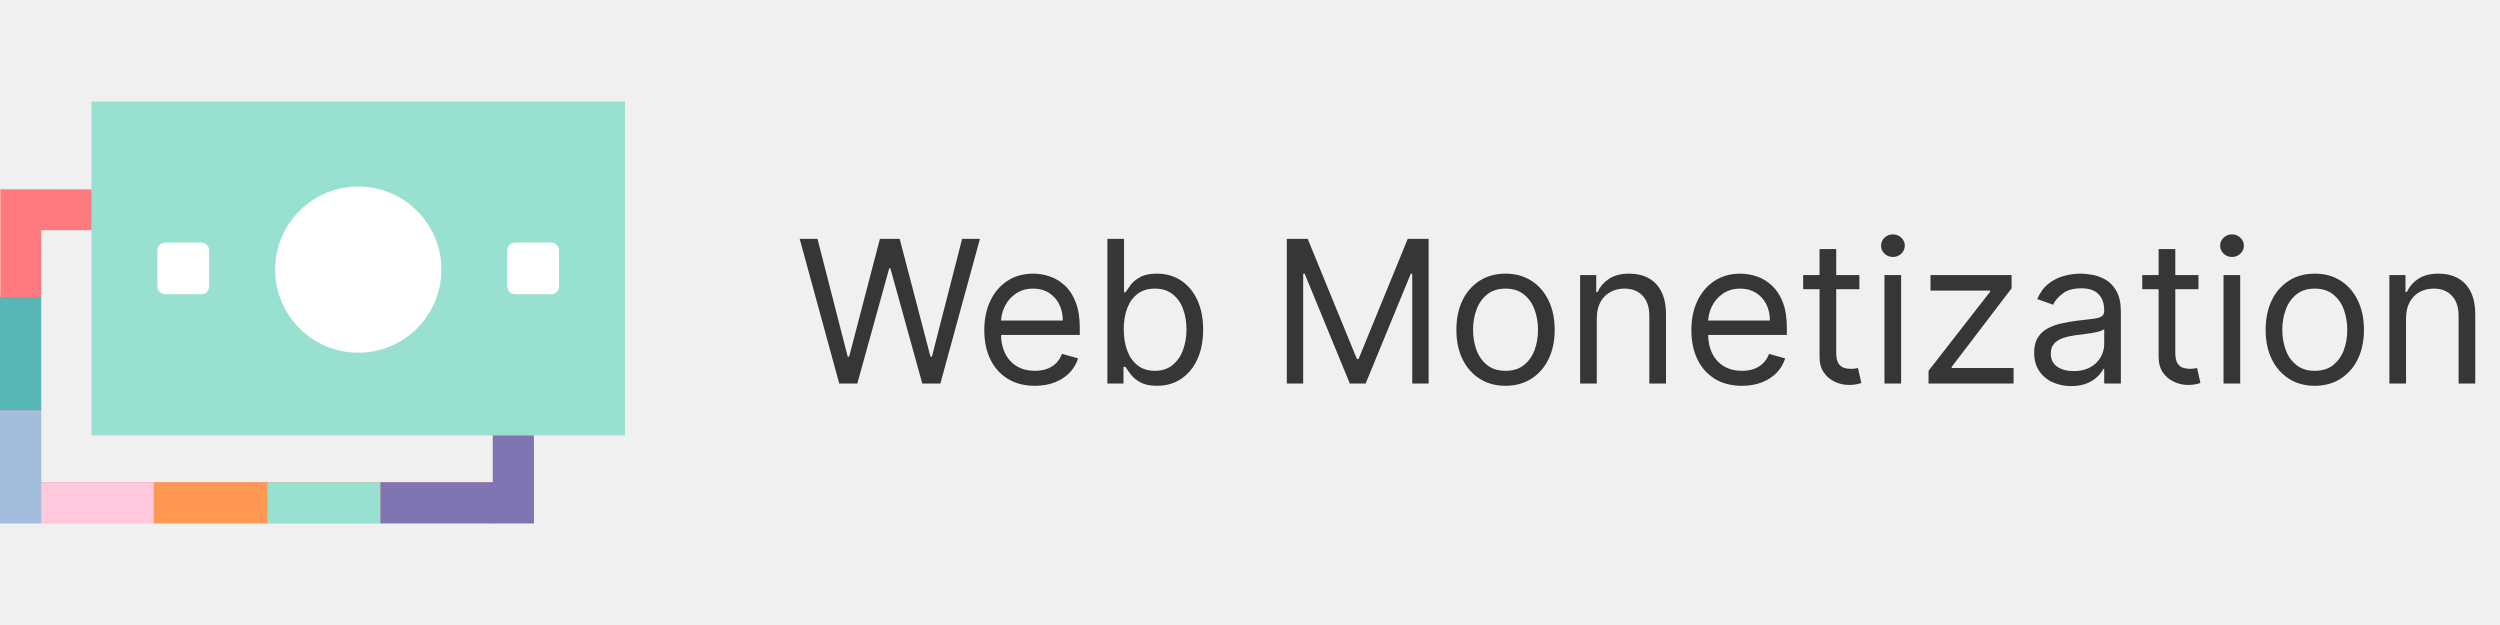
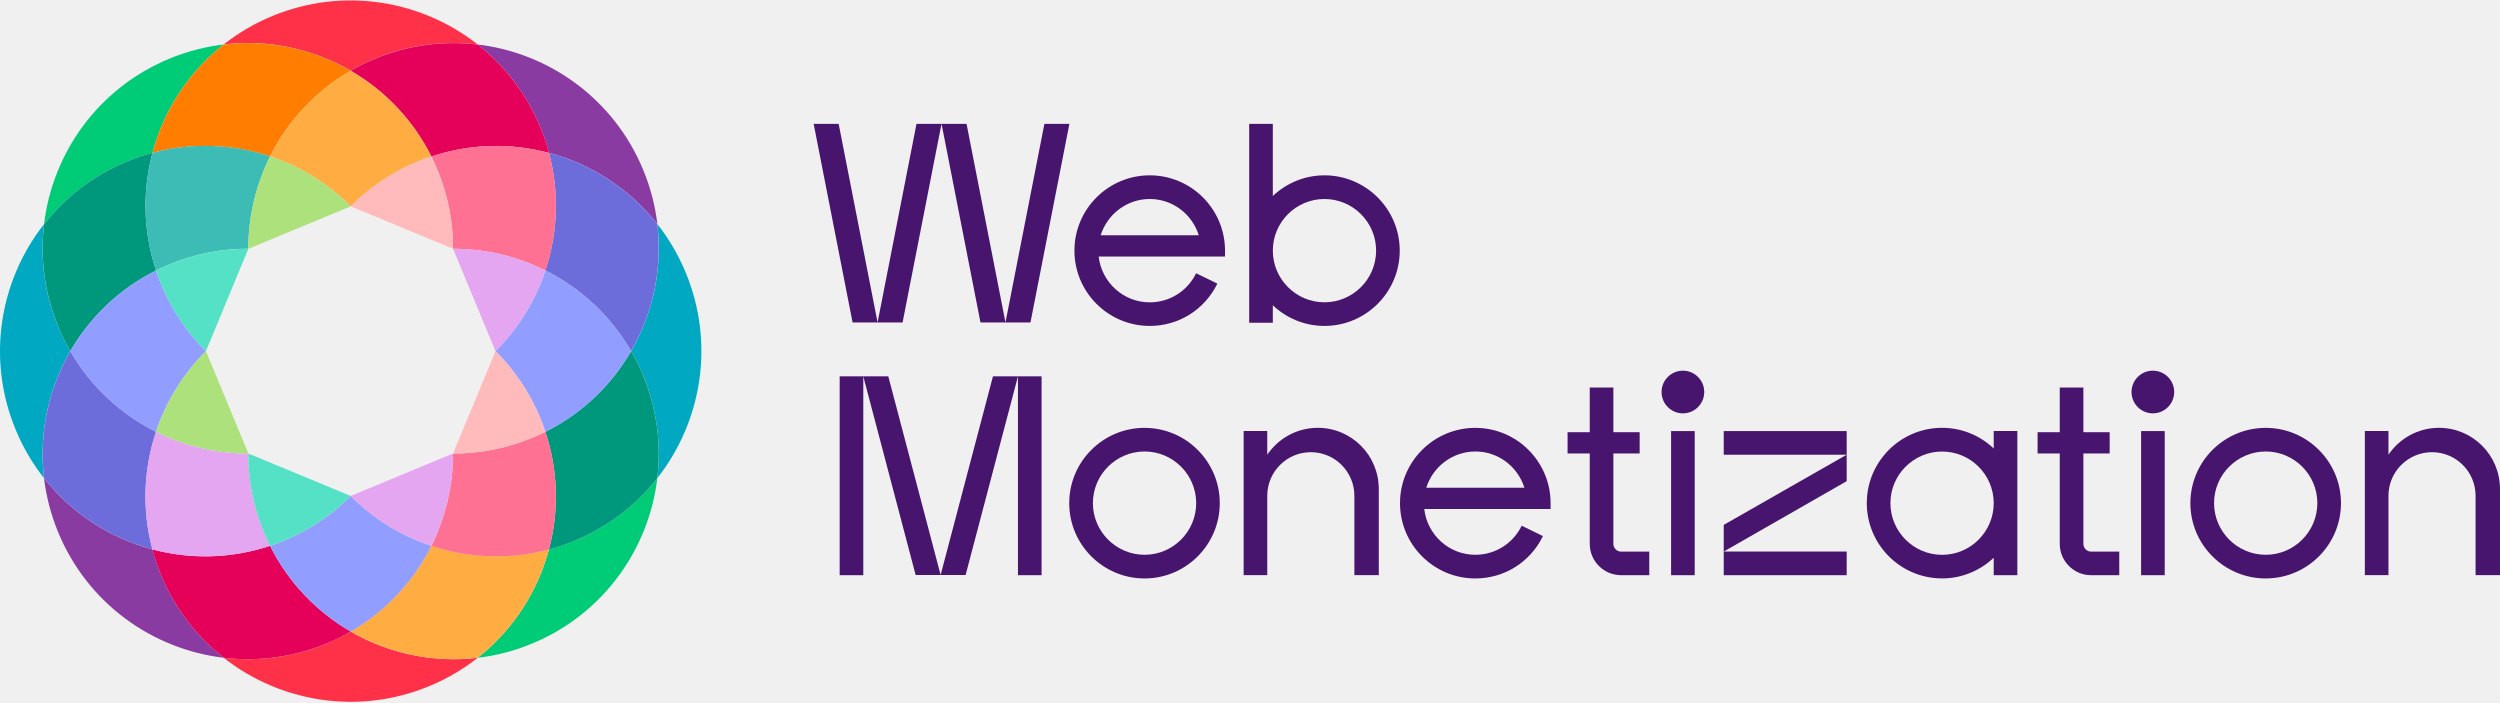
- <svg aria-hidden="true" width="176" height="44" viewBox="0 0 176 44" fill="none">
-   <path fill="#FF7A7F" d="M34.712 31.333v2.62H2.897V16.2l4.217.001.001-2.873-7.09-.003v.004H.023V36.656h.002v.171h34.688v.002h2.873v-5.496h-2.873Z" />
-   <path fill="#FFC8DC" d="M10.865 33.953h-7.97v2.895h7.97v-2.895Z" />
-   <path fill="#A3BEDC" d="M2.895 36.849v-7.97H-.001v7.97h2.896Z" />
-   <path fill="#56B7B5" d="M2.895 28.878v-7.97H-.001v7.97h2.896Z" />
-   <path fill="#FF9852" d="M18.798 33.953h-7.97v2.895h7.97v-2.895Z" />
-   <path fill="#98E1D0" d="M26.79 33.953h-7.97v2.895h7.97v-2.895Z" />
-   <path fill="#8075B3" d="M34.76 33.953h-7.97v2.895h7.97v-2.895Z" />
-   <path fill="#8075B3" d="M37.586 36.848v-6.866H34.69v6.866h2.895Z" />
-   <path fill="#98E1D0" d="M6.437 30.655H44V7.152H6.437v23.503Z" />
-   <path fill="#fff" d="M11.638 20.718h2.525c.31 0 .56-.25.56-.56v-2.523a.56.56 0 0 0-.56-.56h-2.525a.56.56 0 0 0-.56.56v2.525c0 .308.25.558.56.558ZM25.221 24.831a5.85 5.85 0 1 0 0-11.7 5.85 5.85 0 0 0 0 11.7ZM36.271 20.718h2.525c.31 0 .56-.25.56-.56v-2.523a.56.56 0 0 0-.56-.56H36.27a.56.56 0 0 0-.56.56v2.525c0 .308.25.558.56.558Z" />
-   <path fill="#363636" d="m59.082 27-2.784-10.182h1.253l2.128 8.293h.1l2.167-8.293h1.392l2.168 8.293h.1l2.127-8.293h1.253L66.202 27h-1.273l-2.247-8.114h-.08L60.355 27h-1.273Zm13.772.16c-.736 0-1.37-.163-1.904-.488a3.27 3.27 0 0 1-1.228-1.372c-.285-.59-.428-1.276-.428-2.059 0-.782.143-1.471.428-2.068.288-.6.689-1.067 1.203-1.402.517-.338 1.12-.507 1.81-.507.397 0 .79.067 1.178.2.387.132.74.347 1.059.645.318.295.571.686.76 1.174.19.487.284 1.087.284 1.8v.497h-5.887v-1.015h4.693c0-.43-.086-.815-.258-1.153a1.949 1.949 0 0 0-.726-.8c-.311-.196-.68-.294-1.104-.294-.467 0-.871.116-1.213.348a2.289 2.289 0 0 0-.78.895 2.629 2.629 0 0 0-.274 1.183v.677c0 .576.1 1.065.299 1.466.202.398.482.701.84.91.358.205.774.308 1.248.308.308 0 .586-.043.835-.13.252-.089.469-.221.651-.397.182-.179.323-.4.423-.666l1.133.318c-.119.385-.32.723-.601 1.014-.282.289-.63.514-1.044.677-.415.159-.88.238-1.397.238ZM77.96 27V16.818h1.173v3.759h.1c.085-.133.205-.302.357-.507.156-.21.378-.395.666-.557.292-.166.686-.249 1.184-.249.643 0 1.21.161 1.7.482.49.322.873.778 1.148 1.368.275.59.413 1.286.413 2.088 0 .808-.138 1.51-.413 2.103-.275.59-.656 1.047-1.143 1.372-.487.321-1.05.482-1.685.482-.491 0-.884-.081-1.179-.243a2.185 2.185 0 0 1-.68-.562 7.561 7.561 0 0 1-.369-.527h-.139V27H77.96Zm1.153-3.818c0 .577.084 1.085.254 1.526.168.438.415.78.74 1.03.325.245.723.367 1.193.367.491 0 .9-.13 1.228-.388a2.37 2.37 0 0 0 .746-1.054c.17-.444.254-.938.254-1.481 0-.537-.083-1.021-.249-1.452a2.243 2.243 0 0 0-.74-1.029c-.329-.255-.741-.383-1.239-.383-.477 0-.878.121-1.203.363-.325.239-.57.573-.735 1.004-.166.428-.25.927-.25 1.497Zm11.48-6.364h1.47l3.461 8.452h.12l3.46-8.452h1.471V27h-1.153v-7.736h-.1L96.141 27h-1.114l-3.182-7.736h-.1V27h-1.153V16.818ZM105.99 27.16c-.69 0-1.295-.164-1.815-.492a3.346 3.346 0 0 1-1.213-1.377c-.288-.59-.433-1.28-.433-2.068 0-.796.145-1.49.433-2.084a3.34 3.34 0 0 1 1.213-1.382c.52-.328 1.125-.492 1.815-.492.689 0 1.292.164 1.809.492.521.328.925.79 1.213 1.383.292.593.438 1.287.438 2.083 0 .788-.146 1.478-.438 2.068a3.291 3.291 0 0 1-1.213 1.377c-.517.328-1.12.492-1.809.492Zm0-1.054c.523 0 .954-.134 1.292-.403.338-.268.589-.621.751-1.059.162-.437.244-.911.244-1.421s-.082-.986-.244-1.427a2.402 2.402 0 0 0-.751-1.07c-.338-.27-.769-.407-1.292-.407-.524 0-.955.136-1.293.408a2.41 2.41 0 0 0-.751 1.069c-.162.44-.243.916-.243 1.427 0 .51.081.984.243 1.421.163.438.413.79.751 1.06.338.268.769.402 1.293.402Zm6.424-3.699V27h-1.173v-7.636h1.133v1.193h.1c.179-.388.451-.7.815-.935.365-.238.835-.358 1.412-.358.517 0 .97.106 1.357.318.388.21.69.527.905.955.216.424.323.961.323 1.61V27h-1.173v-4.773c0-.6-.156-1.067-.467-1.402-.312-.338-.739-.507-1.283-.507-.375 0-.709.081-1.004.244a1.74 1.74 0 0 0-.691.71c-.169.312-.254.69-.254 1.134Zm10.218 4.753c-.736 0-1.371-.162-1.904-.487a3.27 3.27 0 0 1-1.228-1.372c-.285-.59-.428-1.276-.428-2.059 0-.782.143-1.471.428-2.068.288-.6.689-1.067 1.203-1.402.517-.338 1.12-.507 1.81-.507.397 0 .79.067 1.178.2.388.132.741.347 1.059.645.318.295.572.686.761 1.174.188.487.283 1.087.283 1.8v.497h-5.886v-1.015h4.693c0-.43-.086-.815-.259-1.153a1.948 1.948 0 0 0-.726-.8c-.311-.196-.679-.294-1.103-.294-.468 0-.872.116-1.213.348a2.289 2.289 0 0 0-.781.895 2.632 2.632 0 0 0-.273 1.183v.677c0 .576.099 1.065.298 1.466.202.398.482.701.84.91.358.205.774.308 1.248.308.308 0 .587-.043.835-.13.252-.089.469-.221.651-.397.183-.179.324-.4.423-.666l1.134.318c-.12.385-.32.723-.602 1.014-.282.289-.63.514-1.044.677-.414.159-.88.238-1.397.238Zm8.268-7.795v.994h-3.958v-.994h3.958Zm-2.804-1.83h1.173v7.279c0 .33.048.58.144.745.1.163.226.272.378.328.156.053.32.08.492.08.13 0 .236-.007.318-.02l.199-.04.239 1.054c-.08.03-.191.06-.333.09-.143.033-.323.05-.542.05a2.36 2.36 0 0 1-.974-.214 1.939 1.939 0 0 1-.786-.652c-.205-.291-.308-.66-.308-1.103v-7.597ZM132.666 27v-7.636h1.173V27h-1.173Zm.596-8.91a.833.833 0 0 1-.591-.233.749.749 0 0 1-.244-.561c0-.22.081-.407.244-.562a.833.833 0 0 1 .591-.234c.229 0 .424.078.587.234a.742.742 0 0 1 .248.561.742.742 0 0 1-.248.562.818.818 0 0 1-.587.234Zm2.507 8.91v-.895l4.335-5.568v-.08h-4.196v-1.093h5.708v.934l-4.216 5.529v.08h4.355V27h-5.986Zm10.04.179a3.1 3.1 0 0 1-1.317-.273 2.258 2.258 0 0 1-.94-.8c-.232-.352-.348-.777-.348-1.274 0-.437.086-.792.259-1.064.172-.275.402-.49.691-.646.288-.156.606-.272.954-.348.352-.08.705-.142 1.059-.189.464-.06.84-.104 1.129-.134.291-.033.504-.088.636-.164.136-.076.204-.209.204-.398v-.04c0-.49-.134-.871-.403-1.143-.265-.272-.668-.408-1.208-.408-.56 0-.999.123-1.317.368-.318.245-.542.507-.671.786l-1.114-.398c.199-.464.464-.825.795-1.084.335-.262.7-.444 1.094-.547.398-.106.789-.159 1.173-.159.246 0 .527.03.846.09.321.056.631.174.929.353.302.179.552.449.751.81.199.361.298.845.298 1.452V27h-1.173v-1.034h-.06a2.064 2.064 0 0 1-.397.532c-.186.189-.433.35-.741.482-.308.133-.685.199-1.129.199Zm.179-1.054c.464 0 .855-.091 1.174-.273a1.86 1.86 0 0 0 .974-1.616v-1.074c-.05.06-.159.114-.328.164a5.554 5.554 0 0 1-.577.124 26.387 26.387 0 0 1-1.123.15c-.305.04-.59.104-.856.193a1.481 1.481 0 0 0-.636.393c-.159.172-.239.408-.239.706 0 .408.151.716.453.925.305.205.691.308 1.158.308Zm8.784-6.761v.994h-3.958v-.994h3.958Zm-2.804-1.83h1.173v7.279c0 .33.048.58.144.745.1.163.226.272.378.328.156.053.32.08.492.08.13 0 .236-.007.319-.02l.198-.04.239 1.054c-.08.03-.191.06-.333.09-.143.033-.323.05-.542.05a2.36 2.36 0 0 1-.974-.214 1.939 1.939 0 0 1-.786-.652c-.205-.291-.308-.66-.308-1.103v-7.597ZM156.537 27v-7.636h1.173V27h-1.173Zm.596-8.91a.833.833 0 0 1-.591-.233.749.749 0 0 1-.244-.561c0-.22.081-.407.244-.562a.833.833 0 0 1 .591-.234c.229 0 .425.078.587.234a.743.743 0 0 1 .249.561.743.743 0 0 1-.249.562.817.817 0 0 1-.587.234Zm5.828 9.07c-.689 0-1.294-.165-1.814-.493a3.34 3.34 0 0 1-1.213-1.377c-.289-.59-.433-1.28-.433-2.068 0-.796.144-1.49.433-2.084a3.333 3.333 0 0 1 1.213-1.382c.52-.328 1.125-.492 1.814-.492.69 0 1.293.164 1.81.492.52.328.925.79 1.213 1.383.292.593.438 1.287.438 2.083 0 .788-.146 1.478-.438 2.068a3.298 3.298 0 0 1-1.213 1.377c-.517.328-1.12.492-1.81.492Zm0-1.055c.524 0 .955-.134 1.293-.403a2.38 2.38 0 0 0 .751-1.059c.162-.437.243-.911.243-1.421s-.081-.986-.243-1.427a2.41 2.41 0 0 0-.751-1.07c-.338-.27-.769-.407-1.293-.407-.523 0-.954.136-1.292.408a2.402 2.402 0 0 0-.751 1.069c-.162.44-.244.916-.244 1.427 0 .51.082.984.244 1.421.162.438.413.79.751 1.06.338.268.769.402 1.292.402Zm6.425-3.699V27h-1.173v-7.636h1.133v1.193h.099c.179-.388.451-.7.816-.935.364-.238.835-.358 1.412-.358.517 0 .969.106 1.357.318.388.21.689.527.905.955.215.424.323.961.323 1.61V27h-1.173v-4.773c0-.6-.156-1.067-.468-1.402-.311-.338-.739-.507-1.282-.507-.375 0-.71.081-1.005.244-.291.162-.522.4-.691.71-.169.312-.253.69-.253 1.134Z" />
+ <svg xmlns="http://www.w3.org/2000/svg" aria-hidden="true" width="178" height="50" viewBox="0 0 567.07 159.09" fill="none">
+   <g>
+     <path fill="#00a8c2" d="M15.94,79.55c-1.01-1.76-1.93-3.6-2.73-5.52-3.16-7.64-4.14-15.63-3.22-23.29C-.07,63.53-3.12,81.25,3.55,97.36c1.67,4.04,3.85,7.72,6.43,11-1.21-10.12.99-20.22,5.95-28.81Z" />
+     <path fill="#00cb76" d="M28.74,36.55c1.92-.8,3.87-1.45,5.83-1.98,2.56-9.59,8.15-18.28,16.16-24.58-4.14.49-8.29,1.55-12.33,3.23-16.11,6.67-26.48,21.35-28.41,37.52,4.77-6.06,11.11-11.03,18.75-14.19Z" />
+     <path fill="#00987d" d="M13.22,74.03c.8,1.92,1.71,3.77,2.73,5.52,4.43-7.65,11.05-14.11,19.45-18.3-2.97-8.9-3.1-18.14-.81-26.69-1.96.52-3.91,1.18-5.83,1.98-7.64,3.16-13.98,8.13-18.75,14.19-.92,7.66.06,15.66,3.22,23.29Z" />
+     <path fill="#ff3148" d="M79.54,15.94c1.76-1.01,3.6-1.93,5.52-2.73,7.64-3.16,15.63-4.14,23.29-3.22C95.56-.07,77.85-3.12,61.74,3.55c-4.04,1.67-7.72,3.85-11,6.43,10.12-1.21,20.22.99,28.81,5.95Z" />
+     <path fill="#ff7d00" d="M34.57,34.57c9.01-2.41,18.26-1.99,26.68.82,3.97-7.94,10.22-14.78,18.29-19.44-8.59-4.97-18.69-7.16-28.81-5.95-8.01,6.3-13.6,15-16.16,24.58Z" />
+     <path fill="#3dbbb5" d="M56.33,56.32c-.01-7.32,1.71-14.49,4.93-20.94-8.42-2.81-17.68-3.23-26.68-.82-2.28,8.54-2.16,17.79.81,26.69.98-.49,1.99-.95,3.02-1.38,5.87-2.43,11.94-3.57,17.92-3.55Z" />
+     <path fill="#893ba1" d="M122.55,28.74c.8,1.92,1.45,3.87,1.98,5.83,9.59,2.56,18.28,8.15,24.58,16.16-.49-4.14-1.55-8.29-3.23-12.33-6.67-16.11-21.35-26.48-37.52-28.41,6.06,4.77,11.03,11.11,14.19,18.75Z" />
+     <path fill="#e50059" d="M85.07,13.22c-1.92.8-3.77,1.71-5.52,2.73,7.65,4.43,14.11,11.05,18.3,19.45,8.9-2.97,18.15-3.1,26.69-.81-.52-1.96-1.18-3.91-1.98-5.83-3.16-7.64-8.13-13.98-14.19-18.75-7.66-.92-15.66.06-23.29,3.22Z" />
+     <path fill="#ffad42" d="M79.55,46.71c4.21-4.24,9.32-7.73,15.18-10.16,1.03-.43,2.07-.81,3.11-1.16-4.19-8.39-10.64-15.02-18.3-19.45-8.07,4.66-14.32,11.5-18.29,19.44,6.84,2.28,13.13,6.13,18.29,11.32Z" />
+     <path fill="#ade17c" d="M61.26,35.39c-3.22,6.45-4.94,13.62-4.93,20.94l23.22-9.62c-5.17-5.19-11.45-9.04-18.29-11.32Z" />
+     <path fill="#00a8c2" d="M143.15,79.54c1.01,1.76,1.93,3.6,2.73,5.52,3.16,7.64,4.14,15.63,3.22,23.29,10.07-12.8,13.11-30.51,6.44-46.62-1.67-4.04-3.85-7.72-6.43-11,1.21,10.12-.99,20.22-5.95,28.81Z" />
+     <path fill="#6d6cdb" d="M124.52,34.57c2.41,9.01,1.99,18.26-.82,26.68,7.94,3.97,14.78,10.22,19.44,18.29,4.97-8.59,7.16-18.69,5.95-28.81-6.3-8.01-15-13.6-24.58-16.16Z" />
+     <path fill="#ff7193" d="M102.77,56.33c7.32-.01,14.49,1.71,20.94,4.93,2.81-8.42,3.23-17.68.82-26.68-8.54-2.28-17.79-2.16-26.69.81.49.98.95,1.99,1.38,3.02,2.43,5.87,3.57,11.94,3.55,17.92Z" />
+     <path fill="#ffbabb" d="M99.22,38.41c-.43-1.03-.89-2.04-1.38-3.02-1.04.35-2.08.73-3.11,1.16-5.87,2.43-10.97,5.92-15.18,10.16l23.22,9.62c.02-5.98-1.12-12.05-3.55-17.92Z" />
+     <path fill="#00cb76" d="M130.35,122.55c-1.92.8-3.87,1.45-5.83,1.98-2.56,9.59-8.15,18.28-16.16,24.58,4.14-.49,8.29-1.55,12.33-3.23,16.11-6.67,26.48-21.35,28.41-37.52-4.77,6.06-11.11,11.03-18.75,14.19Z" />
+     <path fill="#00987d" d="M145.88,85.07c-.8-1.92-1.71-3.77-2.73-5.52-4.43,7.65-11.05,14.11-19.45,18.3,2.97,8.9,3.1,18.15.81,26.69,1.96-.52,3.91-1.18,5.83-1.98,7.64-3.16,13.98-8.13,18.75-14.19.92-7.66-.06-15.66-3.22-23.29Z" />
+     <path fill="#929eff" d="M112.39,79.55c4.24,4.21,7.73,9.32,10.16,15.18.43,1.03.81,2.07,1.16,3.11,8.39-4.19,15.02-10.64,19.45-18.3-4.66-8.07-11.5-14.32-19.44-18.29-2.28,6.84-6.13,13.13-11.32,18.29Z" />
+     <path fill="#e4a6f0" d="M102.77,56.33l9.62,23.22c5.19-5.17,9.04-11.45,11.32-18.29-6.45-3.22-13.62-4.94-20.94-4.93Z" />
+     <path fill="#ff3148" d="M79.55,143.15c-1.76,1.01-3.6,1.93-5.52,2.73-7.64,3.16-15.63,4.14-23.29,3.22,12.8,10.07,30.51,13.11,46.62,6.44,4.04-1.67,7.72-3.85,11-6.43-10.12,1.21-20.22-.99-28.81-5.95Z" />
+     <path fill="#ffad42" d="M124.52,124.52c-9.01,2.41-18.26,1.99-26.68-.82-3.97,7.94-10.22,14.78-18.29,19.44,8.59,4.97,18.69,7.16,28.81,5.95,8.01-6.3,13.6-15,16.16-24.58Z" />
+     <path fill="#ff7193" d="M123.71,97.84c-.98.49-1.99.95-3.02,1.38-5.87,2.43-11.94,3.57-17.92,3.55.01,7.32-1.71,14.49-4.93,20.94,8.42,2.81,17.68,3.23,26.68.82,2.28-8.54,2.16-17.79-.81-26.69Z" />
+     <path fill="#ffbabb" d="M122.55,94.73c-2.43-5.87-5.92-10.97-10.16-15.18l-9.62,23.22c5.98.02,12.05-1.12,17.92-3.55,1.03-.43,2.04-.89,3.02-1.38-.35-1.04-.73-2.08-1.16-3.11Z" />
+     <path fill="#893ba1" d="M36.55,130.35c-.8-1.92-1.45-3.87-1.98-5.83-9.59-2.56-18.28-8.15-24.58-16.16.49,4.14,1.55,8.29,3.23,12.33,6.67,16.11,21.35,26.48,37.52,28.41-6.06-4.77-11.03-11.11-14.19-18.75Z" />
+     <path fill="#6d6cdb" d="M34.57,124.52c-2.41-9.01-1.99-18.26.82-26.68-7.94-3.97-14.78-10.22-19.44-18.29-4.97,8.59-7.16,18.69-5.95,28.81,6.3,8.01,15,13.6,24.58,16.16Z" />
+     <path fill="#929eff" d="M46.71,79.55c-4.24-4.21-7.73-9.32-10.16-15.18-.43-1.03-.81-2.07-1.16-3.11-8.39,4.19-15.02,10.64-19.45,18.3,4.66,8.07,11.5,14.32,19.44,18.29,2.28-6.84,6.13-13.13,11.32-18.29Z" />
+     <path fill="#54e1c6" d="M38.41,59.88c-1.03.43-2.04.89-3.02,1.38.35,1.04.73,2.08,1.16,3.11,2.43,5.87,5.92,10.97,10.16,15.18l9.62-23.22c-5.98-.02-12.05,1.12-17.92,3.55Z" />
+     <path fill="#e50059" d="M74.03,145.88c1.92-.8,3.77-1.71,5.52-2.73-7.65-4.43-14.11-11.05-18.3-19.45-8.9,2.97-18.15,3.1-26.69.81.52,1.96,1.18,3.91,1.98,5.83,3.16,7.64,8.13,13.98,14.19,18.75,7.66.92,15.66-.06,23.29-3.22Z" />
+     <path fill="#e4a6f0" d="M56.32,102.77c-7.32.01-14.49-1.71-20.94-4.93-2.81,8.42-3.23,17.68-.82,26.68,8.54,2.28,17.79,2.16,26.69-.81-.49-.98-.95-1.99-1.38-3.02-2.43-5.87-3.57-11.94-3.55-17.92Z" />
+     <path fill="#ade17c" d="M46.71,79.55c-5.19,5.17-9.04,11.45-11.32,18.29,6.45,3.22,13.62,4.94,20.94,4.93l-9.62-23.22Z" />
+     <path fill="#929eff" d="M79.55,112.39c-4.21,4.24-9.32,7.73-15.18,10.16-1.03.43-2.07.81-3.11,1.16,4.19,8.39,10.64,15.02,18.3,19.45,8.07-4.66,14.32-11.5,18.29-19.44-6.84-2.28-13.13-6.13-18.29-11.32Z" />
+     <path fill="#54e1c6" d="M56.32,102.77c-.02,5.98,1.12,12.05,3.55,17.92.43,1.03.89,2.04,1.38,3.02,1.04-.35,2.08-.73,3.11-1.16,5.87-2.43,10.97-5.92,15.18-10.16l-23.22-9.62Z" />
+     <path fill="#e4a6f0" d="M79.55,112.39c5.17,5.19,11.45,9.04,18.29,11.32,3.22-6.45,4.94-13.62,4.93-20.94l-23.22,9.62Z" />
+   </g>
+   <g>
+     <path fill="#48156e" d="M190.23,27.99l8.83,45.05h-5.67l-8.83-45.05h5.67ZM207.89,27.99h5.67l-8.83,45.05h-5.67l8.83-45.05ZM219.24,27.99l8.83,45.05h-5.67l-8.83-45.05h5.67ZM242.57,27.99l-8.83,45.05h-5.67l8.83-45.05h5.67Z" />
+     <path fill="#48156e" d="M277.88,58.09h-28.67c.67,5.83,5.58,10.39,11.58,10.39,4.5,0,8.54-2.53,10.52-6.6l4.82,2.35c-2.89,5.92-8.77,9.6-15.34,9.6-9.42,0-17.08-7.66-17.08-17.08s7.66-17.08,17.08-17.08,17.08,7.66,17.08,17.08v1.33ZM271.92,53.26c-1.5-4.75-5.89-8.22-11.12-8.22s-9.64,3.48-11.14,8.22h22.26Z" />
+     <path fill="#48156e" d="M317.5,56.75c0,9.42-7.66,17.08-17.08,17.08-4.54,0-8.65-1.79-11.71-4.69v3.96h-5.36V27.99h5.36v16.37c3.06-2.89,7.18-4.69,11.71-4.69,9.42,0,17.08,7.66,17.08,17.08ZM312.14,56.75c0-6.46-5.26-11.71-11.72-11.71s-11.71,5.26-11.71,11.71,5.26,11.72,11.71,11.72,11.72-5.26,11.72-11.72Z" />
+     <path fill="#48156e" d="M190.46,130.37v-45.11h5.36v45.11h-5.36ZM201.49,85.27l11.87,45.05h-5.67l-11.87-45.05h5.67ZM225.23,85.27h5.67l-11.87,45.05h-5.67l11.87-45.05ZM230.9,130.37v-45.11h5.36v45.11h-5.36Z" />
+     <path fill="#48156e" d="M276.68,114.03c0,9.42-7.66,17.08-17.07,17.08s-17.08-7.66-17.08-17.08,7.66-17.08,17.08-17.08,17.07,7.66,17.07,17.08ZM271.33,114.03c0-6.46-5.26-11.72-11.71-11.72s-11.72,5.26-11.72,11.71,5.26,11.72,11.72,11.72,11.71-5.26,11.71-11.71Z" />
+     <path fill="#48156e" d="M312.75,110.78v19.58h-5.54v-18.01c0-5.45-4.43-9.88-9.88-9.88s-9.88,4.43-9.88,9.88v18.01h-5.36v-32.69h5.36v5.37c2.49-3.67,6.7-6.1,11.46-6.1,7.63,0,13.83,6.2,13.83,13.83Z" />
+     <path fill="#48156e" d="M351.73,115.36h-28.67c.67,5.83,5.58,10.38,11.58,10.38,4.5,0,8.54-2.53,10.52-6.59l4.82,2.35c-2.89,5.93-8.77,9.61-15.34,9.61-9.42,0-17.08-7.66-17.08-17.08s7.66-17.08,17.08-17.08,17.08,7.66,17.08,17.08v1.33ZM345.78,110.53c-1.5-4.75-5.89-8.22-11.12-8.22s-9.64,3.48-11.14,8.22h22.26Z" />
+     <path fill="#48156e" d="M374.1,125.01v5.36h-6.39c-3.92,0-7.11-3.19-7.11-7.1v-20.51h-5.03v-4.83h5.03v-10.13h5.36v10.13h5.96v4.83h-5.96v20.51c0,.96.79,1.75,1.75,1.75h6.39Z" />
+     <path fill="#48156e" d="M376.89,88.82c0-2.67,2.17-4.84,4.84-4.84s4.84,2.17,4.84,4.84-2.17,4.84-4.84,4.84-4.84-2.17-4.84-4.84ZM379.05,130.37v-32.69h5.36v32.69h-5.36Z" />
+     <path fill="#48156e" d="M390.99,103.04v-5.36h27.89v5.36h-27.89ZM390.99,118.96l27.89-15.92v6l-27.89,15.97v-6.05ZM390.99,130.37v-5.36h27.89v5.36h-27.89Z" />
+     <path fill="#48156e" d="M457.59,97.68v32.69h-5.36v-3.96c-3.06,2.9-7.18,4.69-11.71,4.69-9.42,0-17.08-7.66-17.08-17.08s7.66-17.08,17.08-17.08c4.54,0,8.65,1.79,11.71,4.68v-3.96h5.36ZM452.23,114.03c0-6.46-5.26-11.71-11.71-11.71s-11.72,5.26-11.72,11.71,5.26,11.72,11.72,11.72,11.71-5.26,11.71-11.72Z" />
+     <path fill="#48156e" d="M480.71,125.01v5.36h-6.39c-3.92,0-7.11-3.19-7.11-7.1v-20.51h-5.03v-4.83h5.03v-10.13h5.36v10.13h5.96v4.83h-5.96v20.51c0,.96.79,1.75,1.75,1.75h6.39Z" />
+     <path fill="#48156e" d="M483.49,88.82c0-2.67,2.17-4.84,4.84-4.84s4.84,2.17,4.84,4.84-2.17,4.84-4.84,4.84-4.84-2.17-4.84-4.84ZM485.66,130.37v-32.69h5.36v32.69h-5.36Z" />
+     <path fill="#48156e" d="M531,114.03c0,9.42-7.66,17.08-17.08,17.08s-17.08-7.66-17.08-17.08,7.66-17.08,17.08-17.08,17.08,7.66,17.08,17.08ZM525.64,114.03c0-6.46-5.26-11.72-11.71-11.72s-11.72,5.26-11.72,11.71,5.26,11.72,11.72,11.72,11.71-5.26,11.71-11.71Z" />
+     <path fill="#48156e" d="M567.07,110.78v19.58h-5.54v-18.01c0-5.45-4.43-9.88-9.88-9.88s-9.88,4.43-9.88,9.88v18.01h-5.36v-32.69h5.36v5.37c2.49-3.67,6.7-6.1,11.46-6.1,7.63,0,13.83,6.2,13.83,13.83Z" />
+   </g>
</svg>
